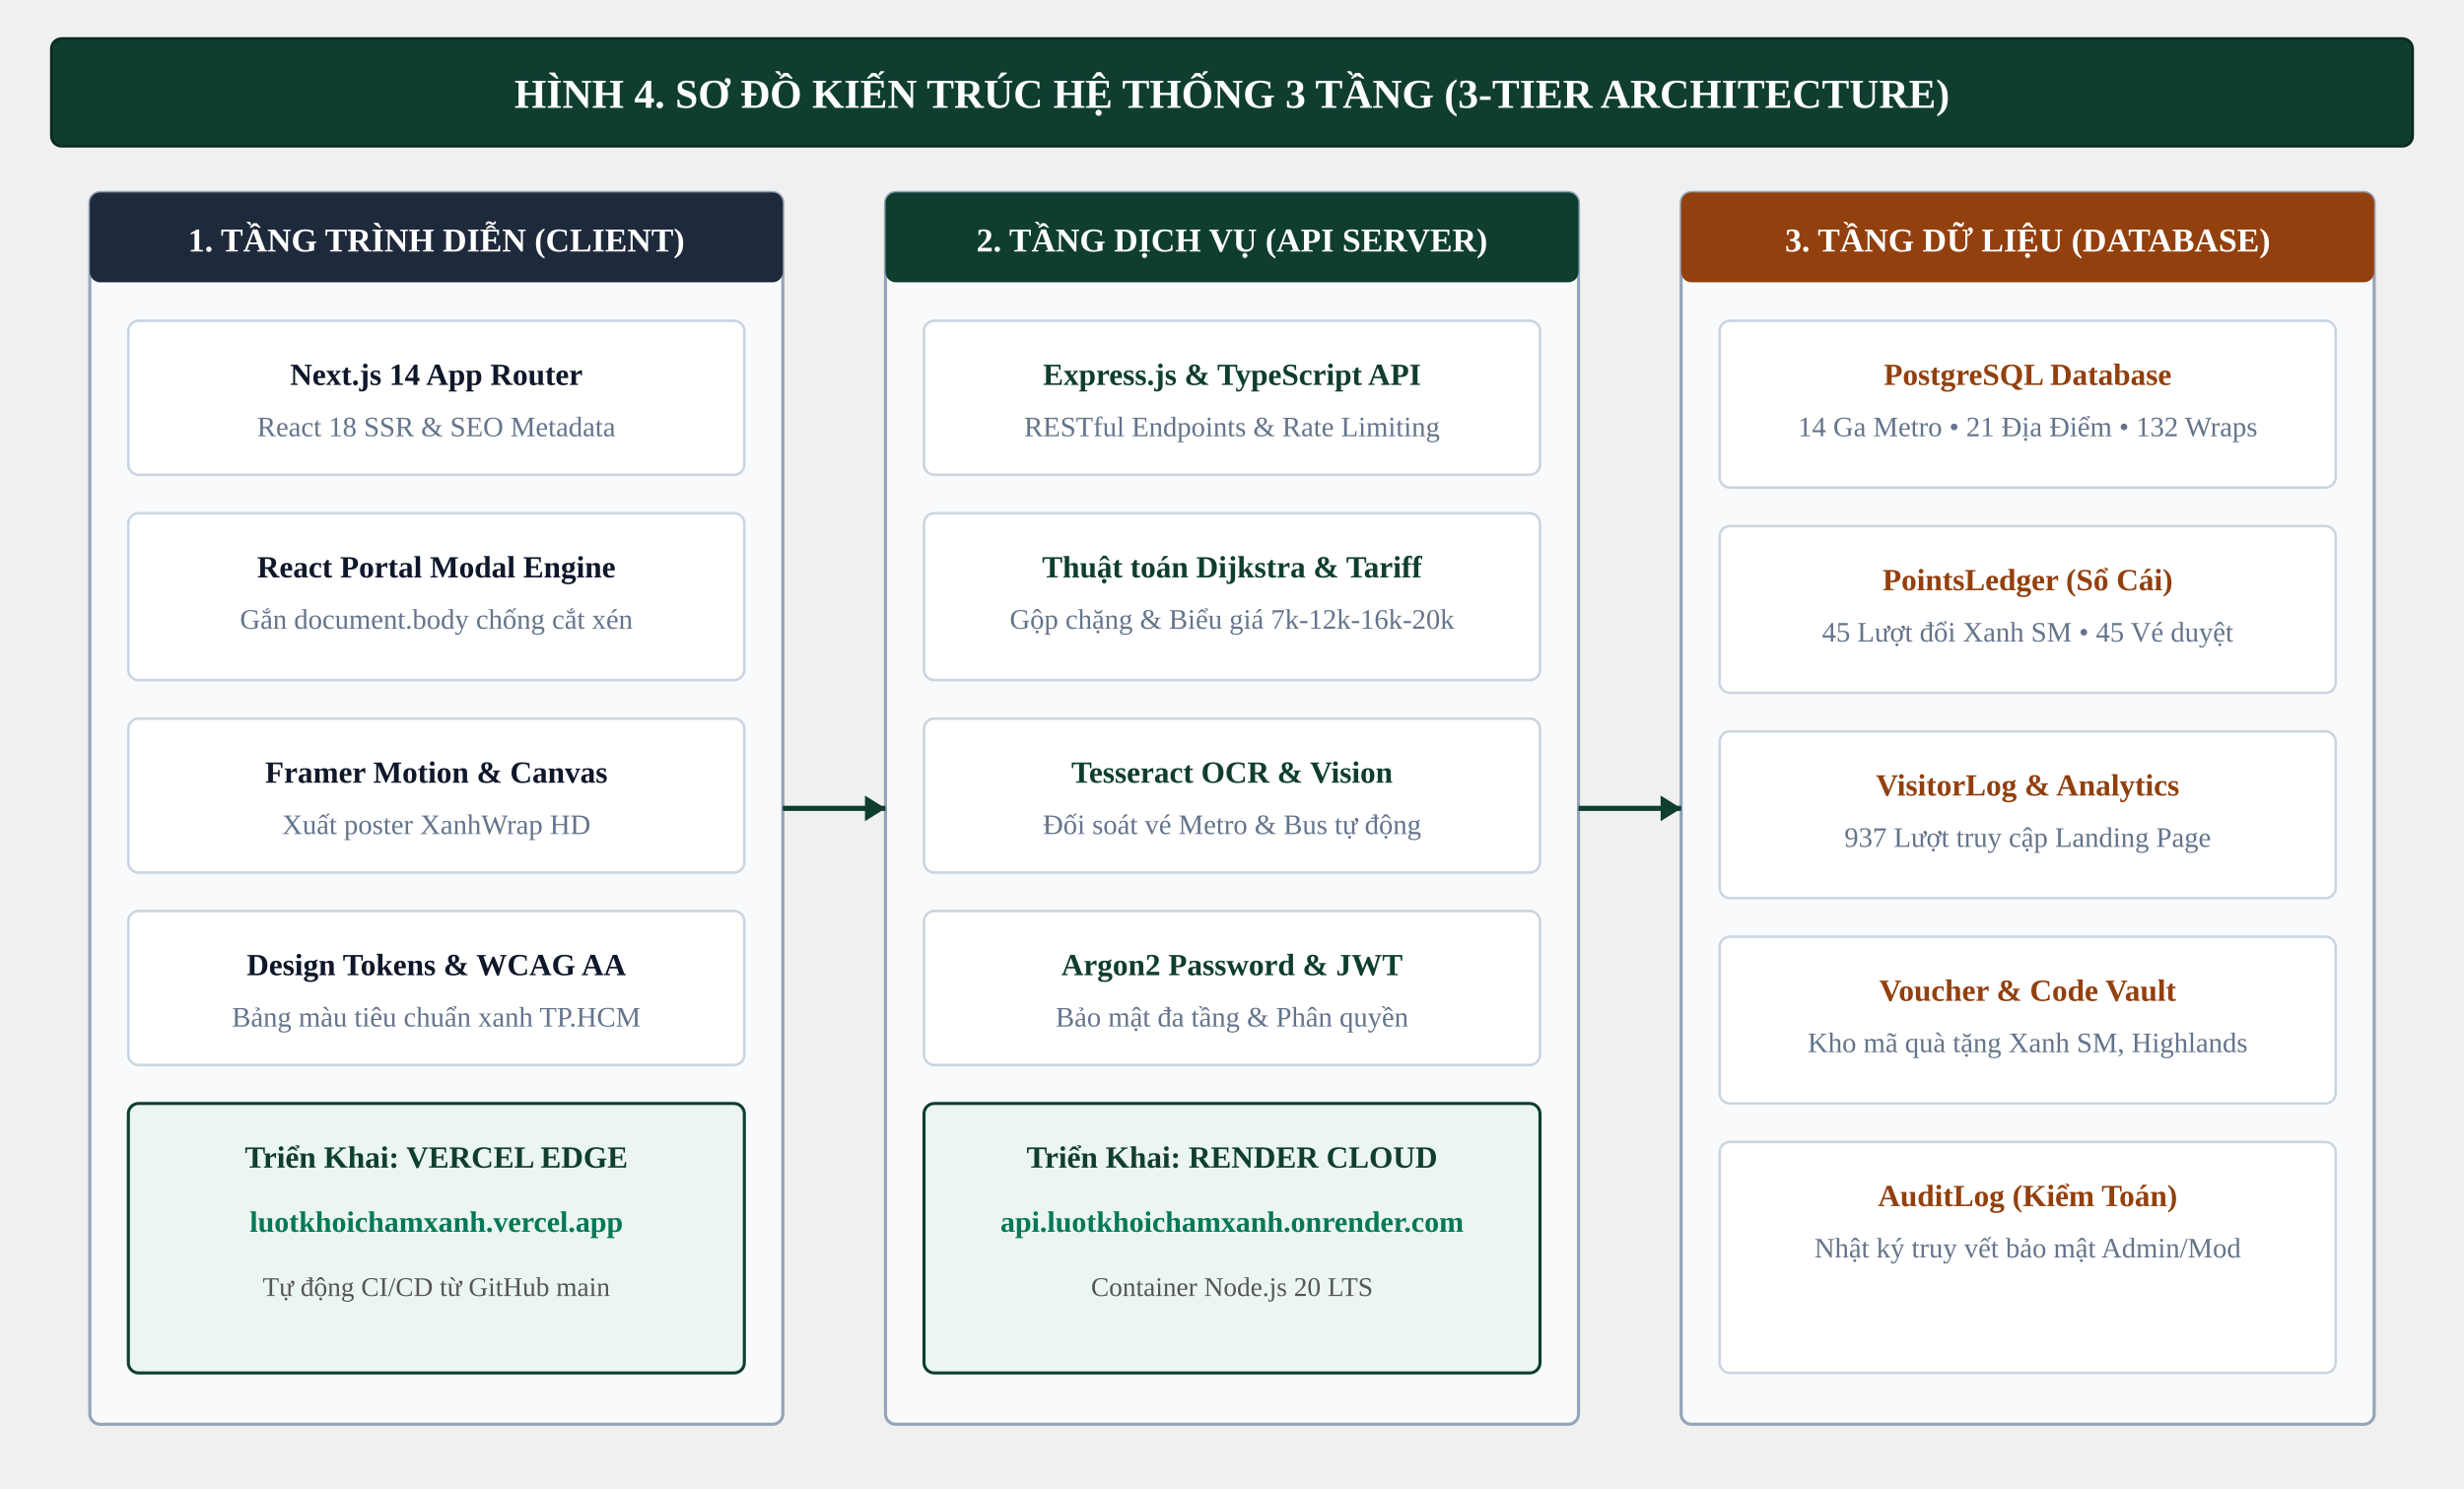
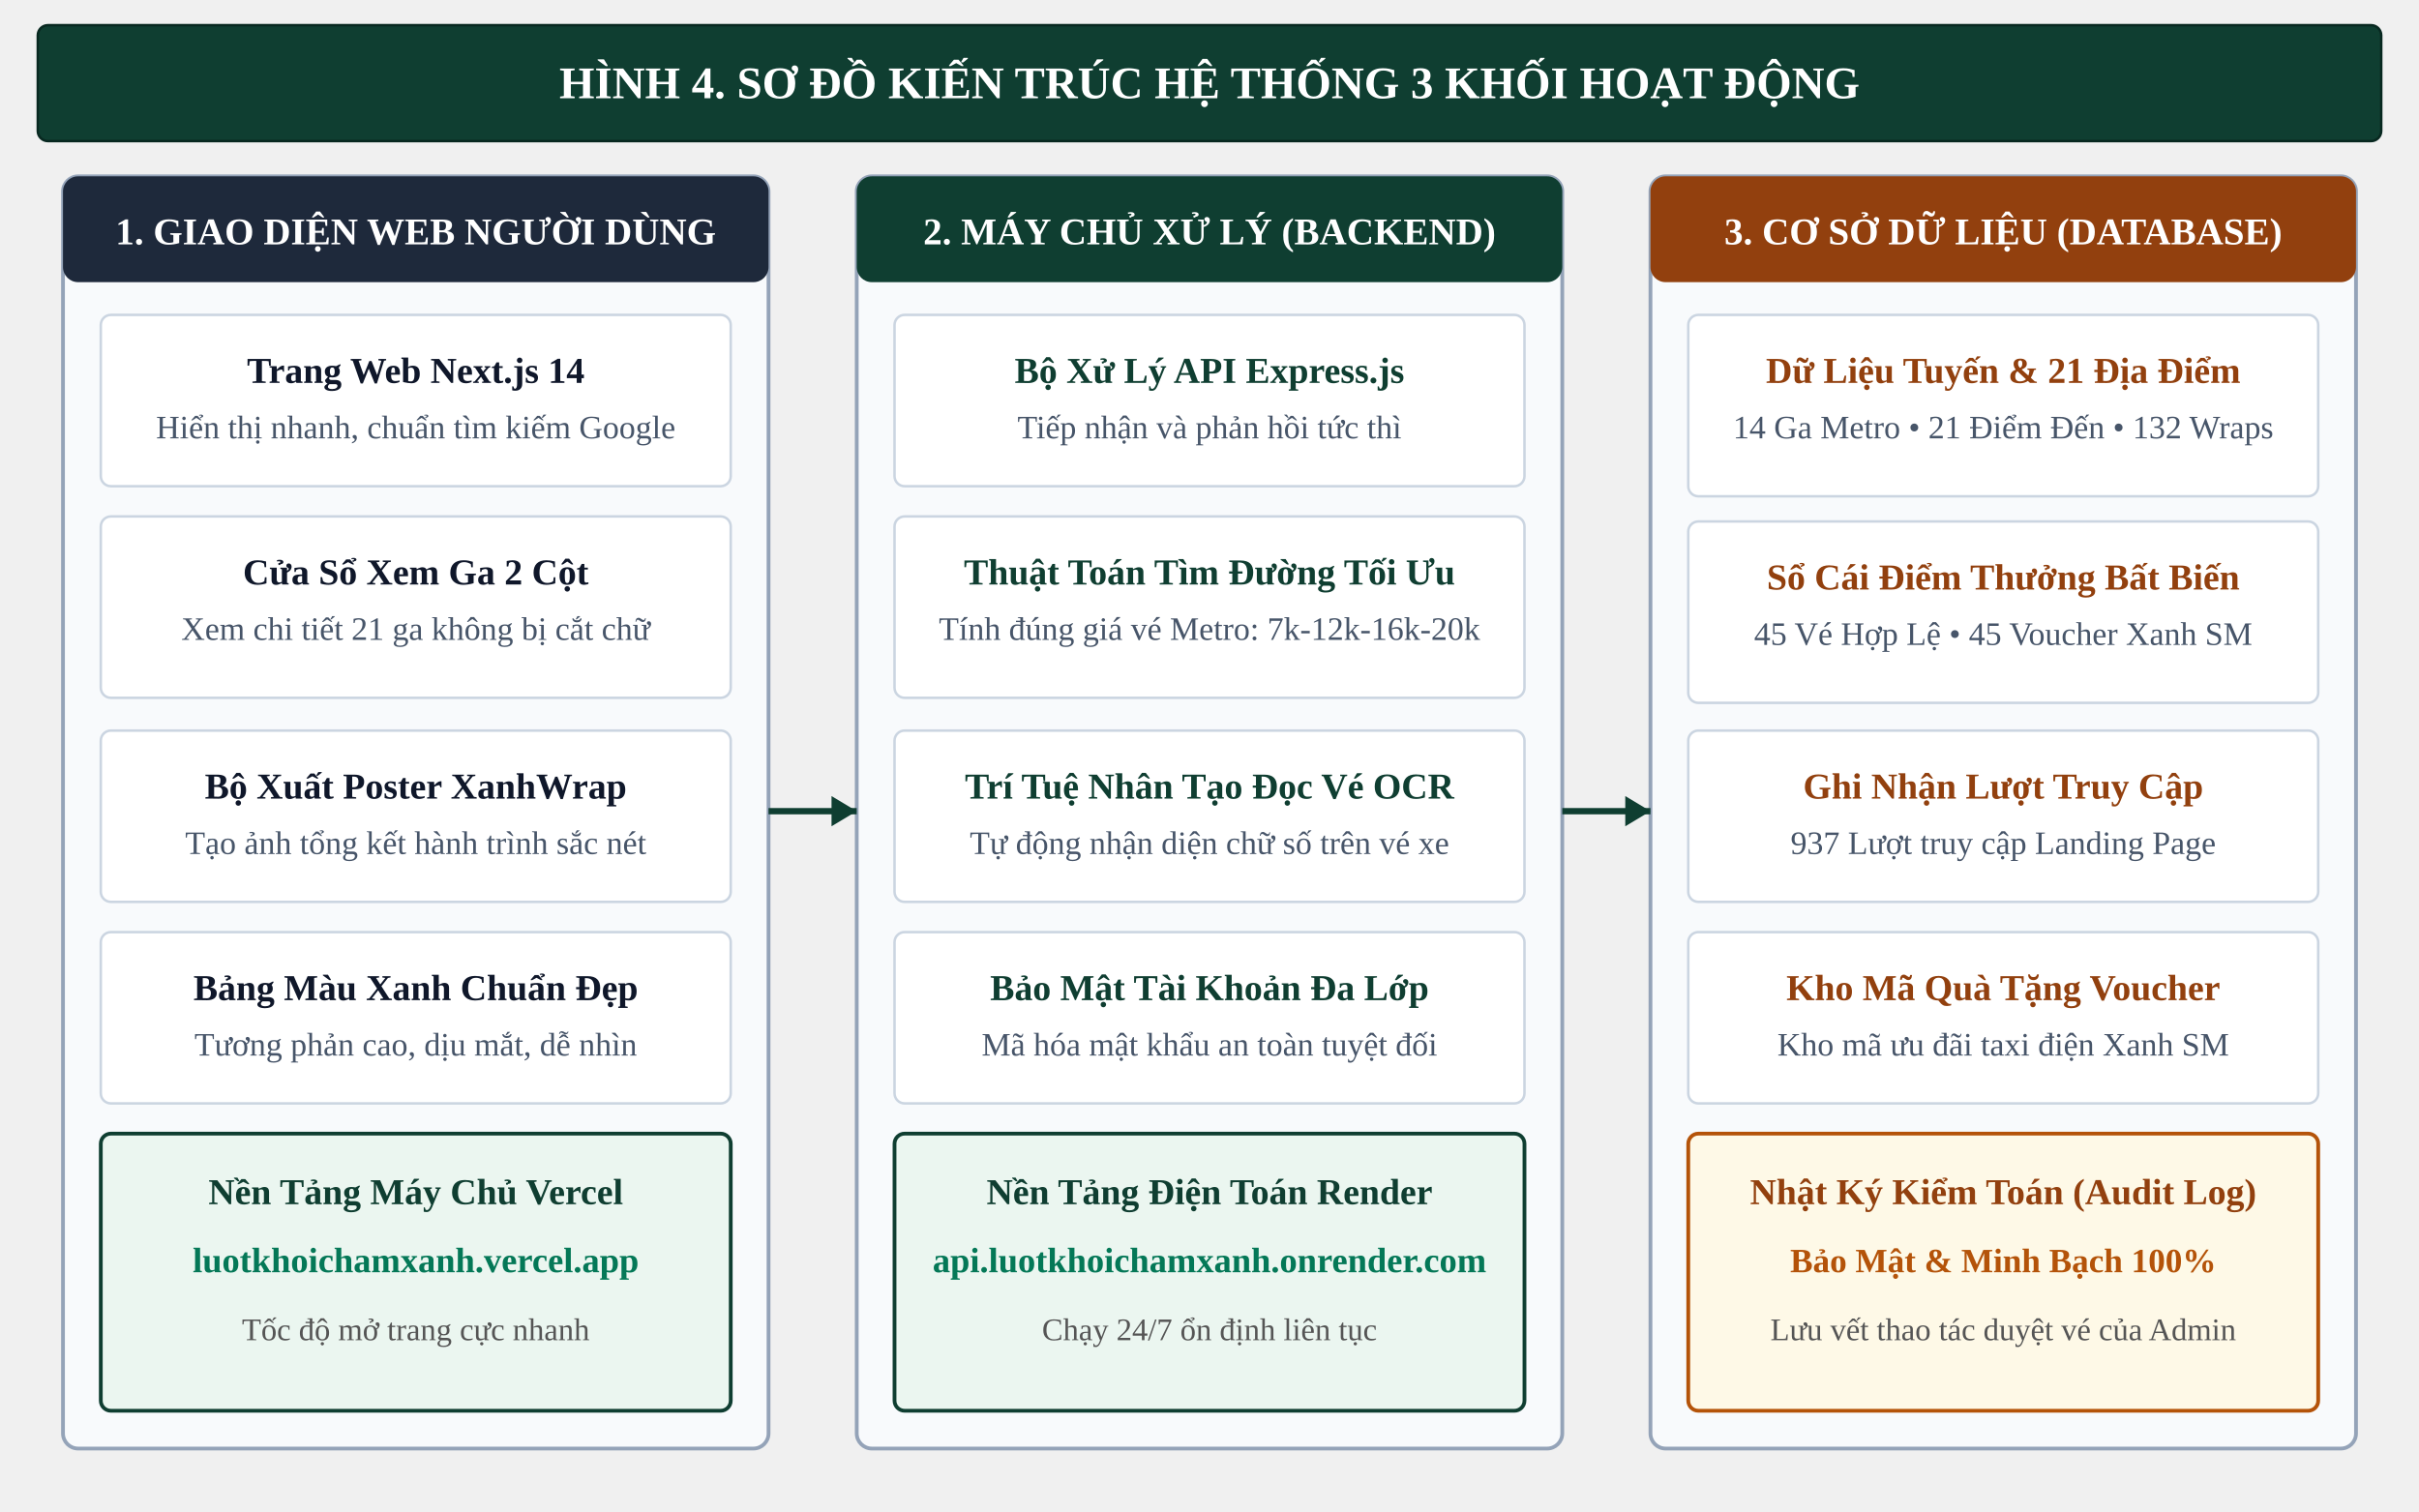
- <svg xmlns="http://www.w3.org/2000/svg" viewBox="0 0 960 580" width="100%" height="100%" style="background-color: #ffffff; font-family: 'Times New Roman', Times, serif;">
-   <rect x="20" y="15" width="920" height="42" rx="4" fill="#0F3E31" stroke="#082820" stroke-width="1" />
-   <text x="480" y="42" fill="#ffffff" font-size="16" font-weight="bold" text-anchor="middle">
-     HÌNH 4. SƠ ĐỒ KIẾN TRÚC HỆ THỐNG 3 TẦNG (3-TIER ARCHITECTURE)
+ <svg xmlns="http://www.w3.org/2000/svg" viewBox="0 0 960 600" width="100%" height="100%" style="background-color: #ffffff; font-family: 'Times New Roman', Times, serif;">
+   <rect x="15" y="10" width="930" height="46" rx="4" fill="#0F3E31" stroke="#082820" stroke-width="1" />
+   <text x="480" y="39" fill="#ffffff" font-size="18" font-weight="bold" text-anchor="middle">
+     HÌNH 4. SƠ ĐỒ KIẾN TRÚC HỆ THỐNG 3 KHỐI HOẠT ĐỘNG
  </text>
-   <g transform="translate(35, 75)">
-     <rect width="270" height="480" rx="4" fill="#F8FAFC" stroke="#94A3B8" stroke-width="1.2" />
-     <rect width="270" height="35" rx="4" fill="#1E293B" />
-     <text x="135" y="23" fill="#ffffff" font-size="13" font-weight="bold" text-anchor="middle">1. TẦNG TRÌNH DIỄN (CLIENT)</text>
-     <rect x="15" y="50" width="240" height="60" rx="4" fill="#ffffff" stroke="#CBD5E1" stroke-width="1" />
-     <text x="135" y="75" fill="#0F172A" font-size="12" font-weight="bold" text-anchor="middle">Next.js 14 App Router</text>
-     <text x="135" y="95" fill="#64748B" font-size="11" text-anchor="middle">React 18 SSR &amp; SEO Metadata</text>
-     <rect x="15" y="125" width="240" height="65" rx="4" fill="#ffffff" stroke="#CBD5E1" stroke-width="1" />
-     <text x="135" y="150" fill="#0F172A" font-size="12" font-weight="bold" text-anchor="middle">React Portal Modal Engine</text>
-     <text x="135" y="170" fill="#64748B" font-size="11" text-anchor="middle">Gắn document.body chống cắt xén</text>
-     <rect x="15" y="205" width="240" height="60" rx="4" fill="#ffffff" stroke="#CBD5E1" stroke-width="1" />
-     <text x="135" y="230" fill="#0F172A" font-size="12" font-weight="bold" text-anchor="middle">Framer Motion &amp; Canvas</text>
-     <text x="135" y="250" fill="#64748B" font-size="11" text-anchor="middle">Xuất poster XanhWrap HD</text>
-     <rect x="15" y="280" width="240" height="60" rx="4" fill="#ffffff" stroke="#CBD5E1" stroke-width="1" />
-     <text x="135" y="305" fill="#0F172A" font-size="12" font-weight="bold" text-anchor="middle">Design Tokens &amp; WCAG AA</text>
-     <text x="135" y="325" fill="#64748B" font-size="11" text-anchor="middle">Bảng màu tiêu chuẩn xanh TP.HCM</text>
-     <rect x="15" y="355" width="240" height="105" rx="4" fill="#EBF6F0" stroke="#0F3E31" stroke-width="1.2" />
-     <text x="135" y="380" fill="#0F3E31" font-size="12" font-weight="bold" text-anchor="middle">Triển Khai: VERCEL EDGE</text>
-     <text x="135" y="405" fill="#047857" font-size="11.5" font-weight="bold" text-anchor="middle">luotkhoichamxanh.vercel.app</text>
-     <text x="135" y="430" fill="#555555" font-size="10.5" text-anchor="middle">Tự động CI/CD từ GitHub main</text>
+   <g transform="translate(25, 70)">
+     <rect width="280" height="505" rx="6" fill="#F8FAFC" stroke="#94A3B8" stroke-width="1.5" />
+     <rect width="280" height="42" rx="6" fill="#1E293B" />
+     <text x="140" y="27" fill="#ffffff" font-size="15" font-weight="bold" text-anchor="middle">1. GIAO DIỆN WEB NGƯỜI DÙNG</text>
+     <rect x="15" y="55" width="250" height="68" rx="4" fill="#ffffff" stroke="#CBD5E1" stroke-width="1" />
+     <text x="140" y="82" fill="#0F172A" font-size="14.5" font-weight="bold" text-anchor="middle">Trang Web Next.js 14</text>
+     <text x="140" y="104" fill="#475569" font-size="13" text-anchor="middle">Hiển thị nhanh, chuẩn tìm kiếm Google</text>
+     <rect x="15" y="135" width="250" height="72" rx="4" fill="#ffffff" stroke="#CBD5E1" stroke-width="1" />
+     <text x="140" y="162" fill="#0F172A" font-size="14.5" font-weight="bold" text-anchor="middle">Cửa Sổ Xem Ga 2 Cột</text>
+     <text x="140" y="184" fill="#475569" font-size="13" text-anchor="middle">Xem chi tiết 21 ga không bị cắt chữ</text>
+     <rect x="15" y="220" width="250" height="68" rx="4" fill="#ffffff" stroke="#CBD5E1" stroke-width="1" />
+     <text x="140" y="247" fill="#0F172A" font-size="14.5" font-weight="bold" text-anchor="middle">Bộ Xuất Poster XanhWrap</text>
+     <text x="140" y="269" fill="#475569" font-size="13" text-anchor="middle">Tạo ảnh tổng kết hành trình sắc nét</text>
+     <rect x="15" y="300" width="250" height="68" rx="4" fill="#ffffff" stroke="#CBD5E1" stroke-width="1" />
+     <text x="140" y="327" fill="#0F172A" font-size="14.5" font-weight="bold" text-anchor="middle">Bảng Màu Xanh Chuẩn Đẹp</text>
+     <text x="140" y="349" fill="#475569" font-size="13" text-anchor="middle">Tương phản cao, dịu mắt, dễ nhìn</text>
+     <rect x="15" y="380" width="250" height="110" rx="4" fill="#EBF6F0" stroke="#0F3E31" stroke-width="1.5" />
+     <text x="140" y="408" fill="#0F3E31" font-size="14.5" font-weight="bold" text-anchor="middle">Nền Tảng Máy Chủ Vercel</text>
+     <text x="140" y="435" fill="#047857" font-size="14" font-weight="bold" text-anchor="middle">luotkhoichamxanh.vercel.app</text>
+     <text x="140" y="462" fill="#555555" font-size="12.5" text-anchor="middle">Tốc độ mở trang cực nhanh</text>
  </g>
-   <g transform="translate(345, 75)">
-     <rect width="270" height="480" rx="4" fill="#F8FAFC" stroke="#94A3B8" stroke-width="1.2" />
-     <rect width="270" height="35" rx="4" fill="#0F3E31" />
-     <text x="135" y="23" fill="#ffffff" font-size="13" font-weight="bold" text-anchor="middle">2. TẦNG DỊCH VỤ (API SERVER)</text>
-     <rect x="15" y="50" width="240" height="60" rx="4" fill="#ffffff" stroke="#CBD5E1" stroke-width="1" />
-     <text x="135" y="75" fill="#0F3E31" font-size="12" font-weight="bold" text-anchor="middle">Express.js &amp; TypeScript API</text>
-     <text x="135" y="95" fill="#64748B" font-size="11" text-anchor="middle">RESTful Endpoints &amp; Rate Limiting</text>
-     <rect x="15" y="125" width="240" height="65" rx="4" fill="#ffffff" stroke="#CBD5E1" stroke-width="1" />
-     <text x="135" y="150" fill="#0F3E31" font-size="12" font-weight="bold" text-anchor="middle">Thuật toán Dijkstra &amp; Tariff</text>
-     <text x="135" y="170" fill="#64748B" font-size="11" text-anchor="middle">Gộp chặng &amp; Biểu giá 7k-12k-16k-20k</text>
-     <rect x="15" y="205" width="240" height="60" rx="4" fill="#ffffff" stroke="#CBD5E1" stroke-width="1" />
-     <text x="135" y="230" fill="#0F3E31" font-size="12" font-weight="bold" text-anchor="middle">Tesseract OCR &amp; Vision</text>
-     <text x="135" y="250" fill="#64748B" font-size="11" text-anchor="middle">Đối soát vé Metro &amp; Bus tự động</text>
-     <rect x="15" y="280" width="240" height="60" rx="4" fill="#ffffff" stroke="#CBD5E1" stroke-width="1" />
-     <text x="135" y="305" fill="#0F3E31" font-size="12" font-weight="bold" text-anchor="middle">Argon2 Password &amp; JWT</text>
-     <text x="135" y="325" fill="#64748B" font-size="11" text-anchor="middle">Bảo mật đa tầng &amp; Phân quyền</text>
-     <rect x="15" y="355" width="240" height="105" rx="4" fill="#EBF6F0" stroke="#0F3E31" stroke-width="1.2" />
-     <text x="135" y="380" fill="#0F3E31" font-size="12" font-weight="bold" text-anchor="middle">Triển Khai: RENDER CLOUD</text>
-     <text x="135" y="405" fill="#047857" font-size="11.5" font-weight="bold" text-anchor="middle">api.luotkhoichamxanh.onrender.com</text>
-     <text x="135" y="430" fill="#555555" font-size="10.5" text-anchor="middle">Container Node.js 20 LTS</text>
+   <g transform="translate(340, 70)">
+     <rect width="280" height="505" rx="6" fill="#F8FAFC" stroke="#94A3B8" stroke-width="1.5" />
+     <rect width="280" height="42" rx="6" fill="#0F3E31" />
+     <text x="140" y="27" fill="#ffffff" font-size="15" font-weight="bold" text-anchor="middle">2. MÁY CHỦ XỬ LÝ (BACKEND)</text>
+     <rect x="15" y="55" width="250" height="68" rx="4" fill="#ffffff" stroke="#CBD5E1" stroke-width="1" />
+     <text x="140" y="82" fill="#0F3E31" font-size="14.5" font-weight="bold" text-anchor="middle">Bộ Xử Lý API Express.js</text>
+     <text x="140" y="104" fill="#475569" font-size="13" text-anchor="middle">Tiếp nhận và phản hồi tức thì</text>
+     <rect x="15" y="135" width="250" height="72" rx="4" fill="#ffffff" stroke="#CBD5E1" stroke-width="1" />
+     <text x="140" y="162" fill="#0F3E31" font-size="14.5" font-weight="bold" text-anchor="middle">Thuật Toán Tìm Đường Tối Ưu</text>
+     <text x="140" y="184" fill="#475569" font-size="13" text-anchor="middle">Tính đúng giá vé Metro: 7k-12k-16k-20k</text>
+     <rect x="15" y="220" width="250" height="68" rx="4" fill="#ffffff" stroke="#CBD5E1" stroke-width="1" />
+     <text x="140" y="247" fill="#0F3E31" font-size="14.5" font-weight="bold" text-anchor="middle">Trí Tuệ Nhân Tạo Đọc Vé OCR</text>
+     <text x="140" y="269" fill="#475569" font-size="13" text-anchor="middle">Tự động nhận diện chữ số trên vé xe</text>
+     <rect x="15" y="300" width="250" height="68" rx="4" fill="#ffffff" stroke="#CBD5E1" stroke-width="1" />
+     <text x="140" y="327" fill="#0F3E31" font-size="14.5" font-weight="bold" text-anchor="middle">Bảo Mật Tài Khoản Đa Lớp</text>
+     <text x="140" y="349" fill="#475569" font-size="13" text-anchor="middle">Mã hóa mật khẩu an toàn tuyệt đối</text>
+     <rect x="15" y="380" width="250" height="110" rx="4" fill="#EBF6F0" stroke="#0F3E31" stroke-width="1.5" />
+     <text x="140" y="408" fill="#0F3E31" font-size="14.5" font-weight="bold" text-anchor="middle">Nền Tảng Điện Toán Render</text>
+     <text x="140" y="435" fill="#047857" font-size="14" font-weight="bold" text-anchor="middle">api.luotkhoichamxanh.onrender.com</text>
+     <text x="140" y="462" fill="#555555" font-size="12.5" text-anchor="middle">Chạy 24/7 ổn định liên tục</text>
  </g>
-   <g transform="translate(655, 75)">
-     <rect width="270" height="480" rx="4" fill="#F8FAFC" stroke="#94A3B8" stroke-width="1.2" />
-     <rect width="270" height="35" rx="4" fill="#92400E" />
-     <text x="135" y="23" fill="#ffffff" font-size="13" font-weight="bold" text-anchor="middle">3. TẦNG DỮ LIỆU (DATABASE)</text>
-     <rect x="15" y="50" width="240" height="65" rx="4" fill="#ffffff" stroke="#CBD5E1" stroke-width="1" />
-     <text x="135" y="75" fill="#92400E" font-size="12" font-weight="bold" text-anchor="middle">PostgreSQL Database</text>
-     <text x="135" y="95" fill="#64748B" font-size="11" text-anchor="middle">14 Ga Metro • 21 Địa Điểm • 132 Wraps</text>
-     <rect x="15" y="130" width="240" height="65" rx="4" fill="#ffffff" stroke="#CBD5E1" stroke-width="1" />
-     <text x="135" y="155" fill="#92400E" font-size="12" font-weight="bold" text-anchor="middle">PointsLedger (Sổ Cái)</text>
-     <text x="135" y="175" fill="#64748B" font-size="11" text-anchor="middle">45 Lượt đổi Xanh SM • 45 Vé duyệt</text>
-     <rect x="15" y="210" width="240" height="65" rx="4" fill="#ffffff" stroke="#CBD5E1" stroke-width="1" />
-     <text x="135" y="235" fill="#92400E" font-size="12" font-weight="bold" text-anchor="middle">VisitorLog &amp; Analytics</text>
-     <text x="135" y="255" fill="#64748B" font-size="11" text-anchor="middle">937 Lượt truy cập Landing Page</text>
-     <rect x="15" y="290" width="240" height="65" rx="4" fill="#ffffff" stroke="#CBD5E1" stroke-width="1" />
-     <text x="135" y="315" fill="#92400E" font-size="12" font-weight="bold" text-anchor="middle">Voucher &amp; Code Vault</text>
-     <text x="135" y="335" fill="#64748B" font-size="11" text-anchor="middle">Kho mã quà tặng Xanh SM, Highlands</text>
-     <rect x="15" y="370" width="240" height="90" rx="4" fill="#ffffff" stroke="#CBD5E1" stroke-width="1" />
-     <text x="135" y="395" fill="#92400E" font-size="12" font-weight="bold" text-anchor="middle">AuditLog (Kiểm Toán)</text>
-     <text x="135" y="415" fill="#64748B" font-size="11" text-anchor="middle">Nhật ký truy vết bảo mật Admin/Mod</text>
+   <g transform="translate(655, 70)">
+     <rect width="280" height="505" rx="6" fill="#F8FAFC" stroke="#94A3B8" stroke-width="1.5" />
+     <rect width="280" height="42" rx="6" fill="#92400E" />
+     <text x="140" y="27" fill="#ffffff" font-size="15" font-weight="bold" text-anchor="middle">3. CƠ SỞ DỮ LIỆU (DATABASE)</text>
+     <rect x="15" y="55" width="250" height="72" rx="4" fill="#ffffff" stroke="#CBD5E1" stroke-width="1" />
+     <text x="140" y="82" fill="#92400E" font-size="14.5" font-weight="bold" text-anchor="middle">Dữ Liệu Tuyến &amp; 21 Địa Điểm</text>
+     <text x="140" y="104" fill="#475569" font-size="13" text-anchor="middle">14 Ga Metro • 21 Điểm Đến • 132 Wraps</text>
+     <rect x="15" y="137" width="250" height="72" rx="4" fill="#ffffff" stroke="#CBD5E1" stroke-width="1" />
+     <text x="140" y="164" fill="#92400E" font-size="14.5" font-weight="bold" text-anchor="middle">Sổ Cái Điểm Thưởng Bất Biến</text>
+     <text x="140" y="186" fill="#475569" font-size="13" text-anchor="middle">45 Vé Hợp Lệ • 45 Voucher Xanh SM</text>
+     <rect x="15" y="220" width="250" height="68" rx="4" fill="#ffffff" stroke="#CBD5E1" stroke-width="1" />
+     <text x="140" y="247" fill="#92400E" font-size="14.5" font-weight="bold" text-anchor="middle">Ghi Nhận Lượt Truy Cập</text>
+     <text x="140" y="269" fill="#475569" font-size="13" text-anchor="middle">937 Lượt truy cập Landing Page</text>
+     <rect x="15" y="300" width="250" height="68" rx="4" fill="#ffffff" stroke="#CBD5E1" stroke-width="1" />
+     <text x="140" y="327" fill="#92400E" font-size="14.5" font-weight="bold" text-anchor="middle">Kho Mã Quà Tặng Voucher</text>
+     <text x="140" y="349" fill="#475569" font-size="13" text-anchor="middle">Kho mã ưu đãi taxi điện Xanh SM</text>
+     <rect x="15" y="380" width="250" height="110" rx="4" fill="#FEF9E7" stroke="#B45309" stroke-width="1.5" />
+     <text x="140" y="408" fill="#92400E" font-size="14.5" font-weight="bold" text-anchor="middle">Nhật Ký Kiểm Toán (Audit Log)</text>
+     <text x="140" y="435" fill="#B45309" font-size="13.5" font-weight="bold" text-anchor="middle">Bảo Mật &amp; Minh Bạch 100%</text>
+     <text x="140" y="462" fill="#555555" font-size="12.5" text-anchor="middle">Lưu vết thao tác duyệt vé của Admin</text>
  </g>
-   <line x1="305" y1="315" x2="345" y2="315" stroke="#0F3E31" stroke-width="2" />
-   <polygon points="345,315 337,310 337,320" fill="#0F3E31" />
-   <line x1="615" y1="315" x2="655" y2="315" stroke="#0F3E31" stroke-width="2" />
-   <polygon points="655,315 647,310 647,320" fill="#0F3E31" />
+   <line x1="305" y1="322" x2="340" y2="322" stroke="#0F3E31" stroke-width="2.5" />
+   <polygon points="340,322 330,316 330,328" fill="#0F3E31" />
+   <line x1="620" y1="322" x2="655" y2="322" stroke="#0F3E31" stroke-width="2.5" />
+   <polygon points="655,322 645,316 645,328" fill="#0F3E31" />
</svg>
